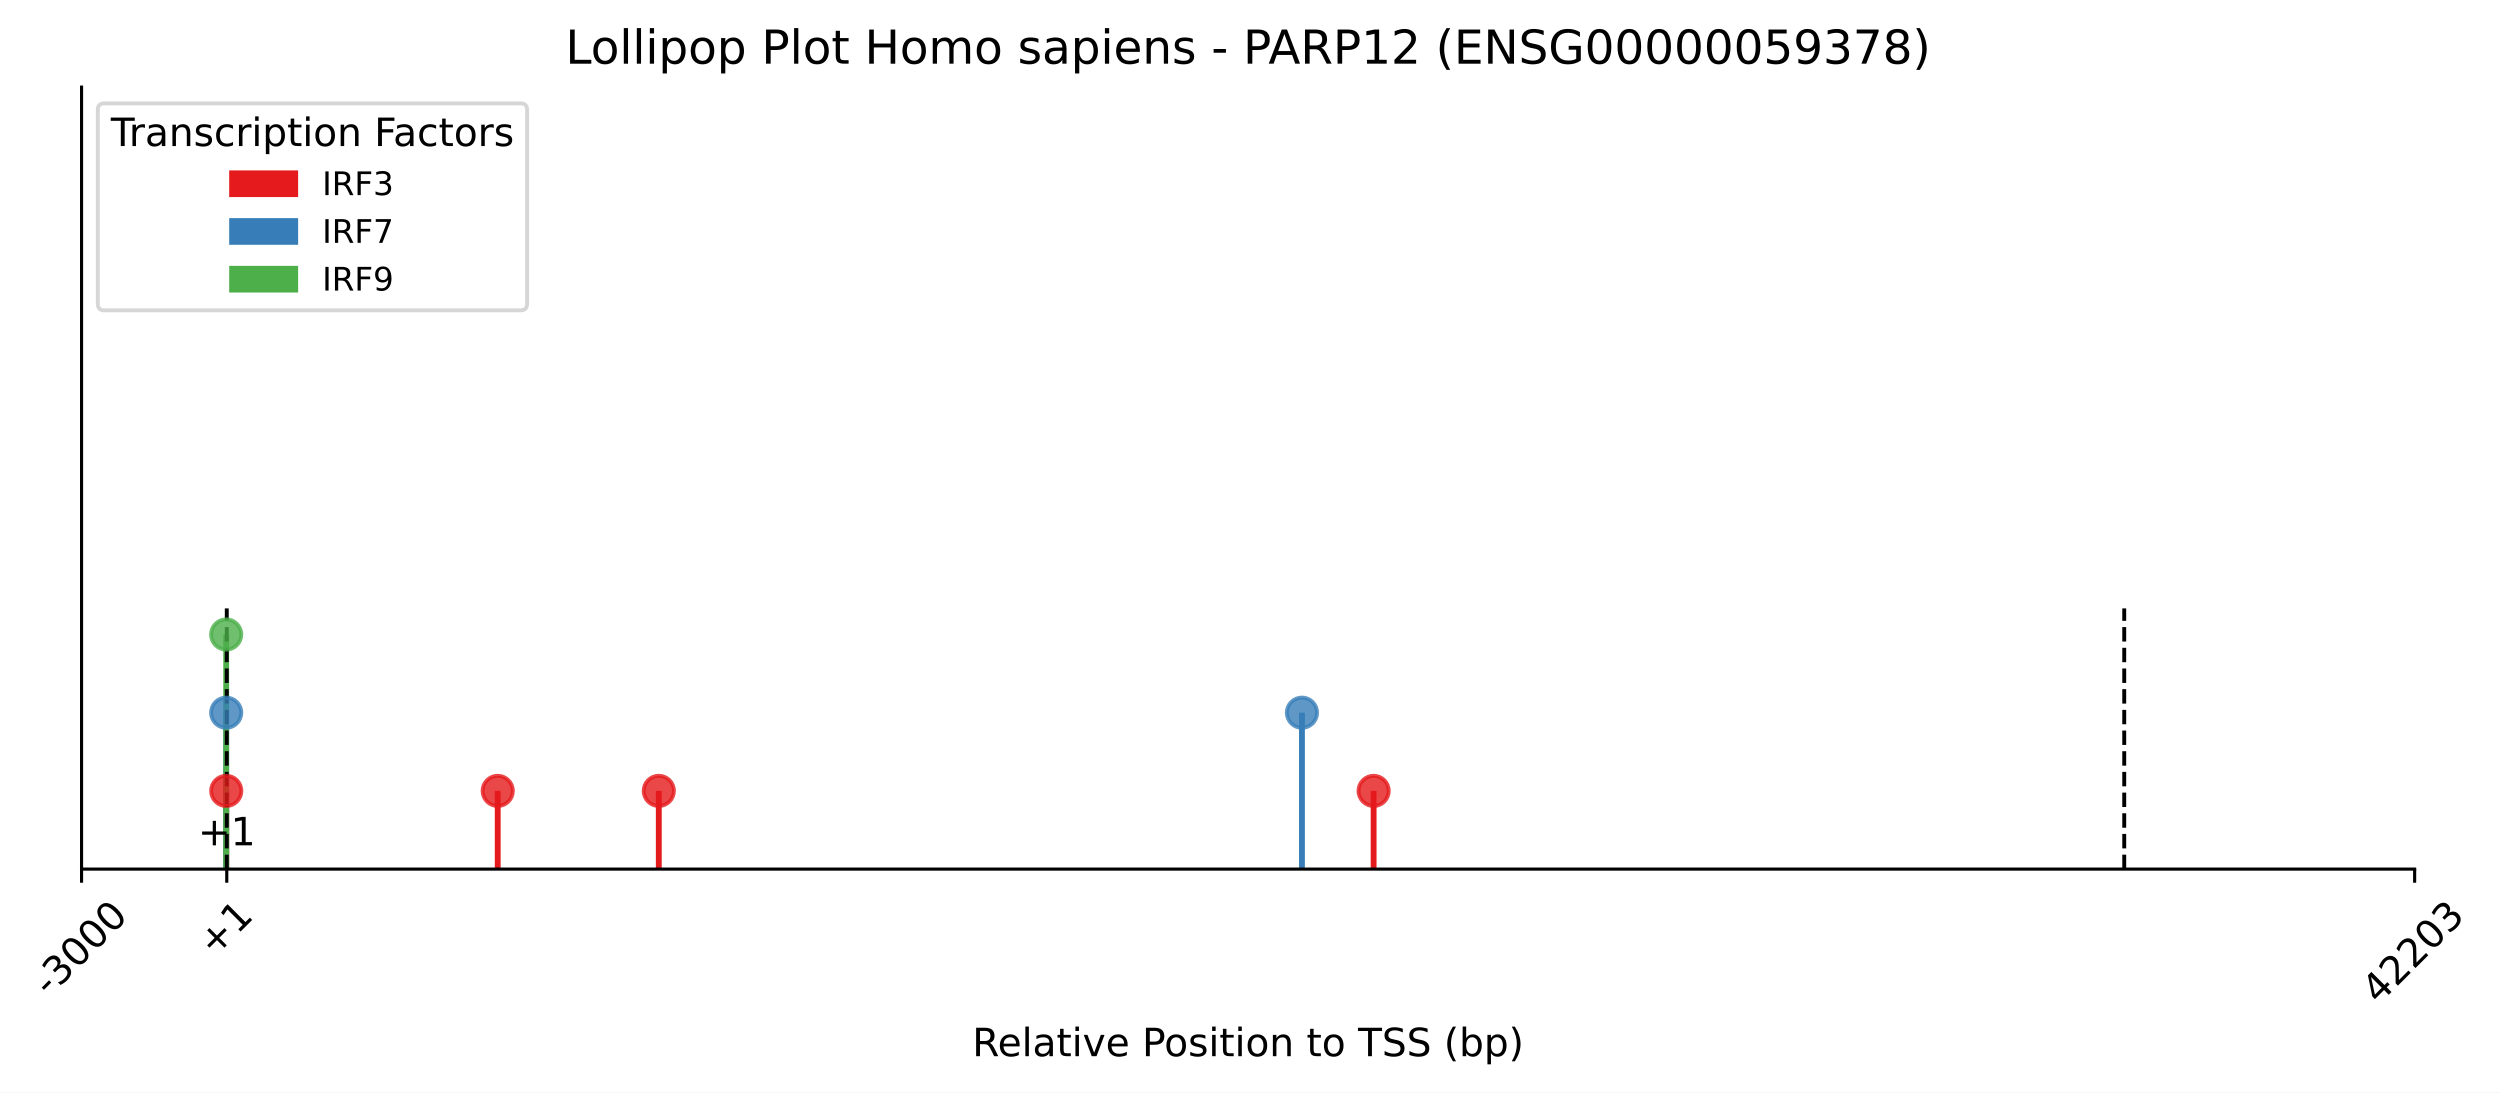
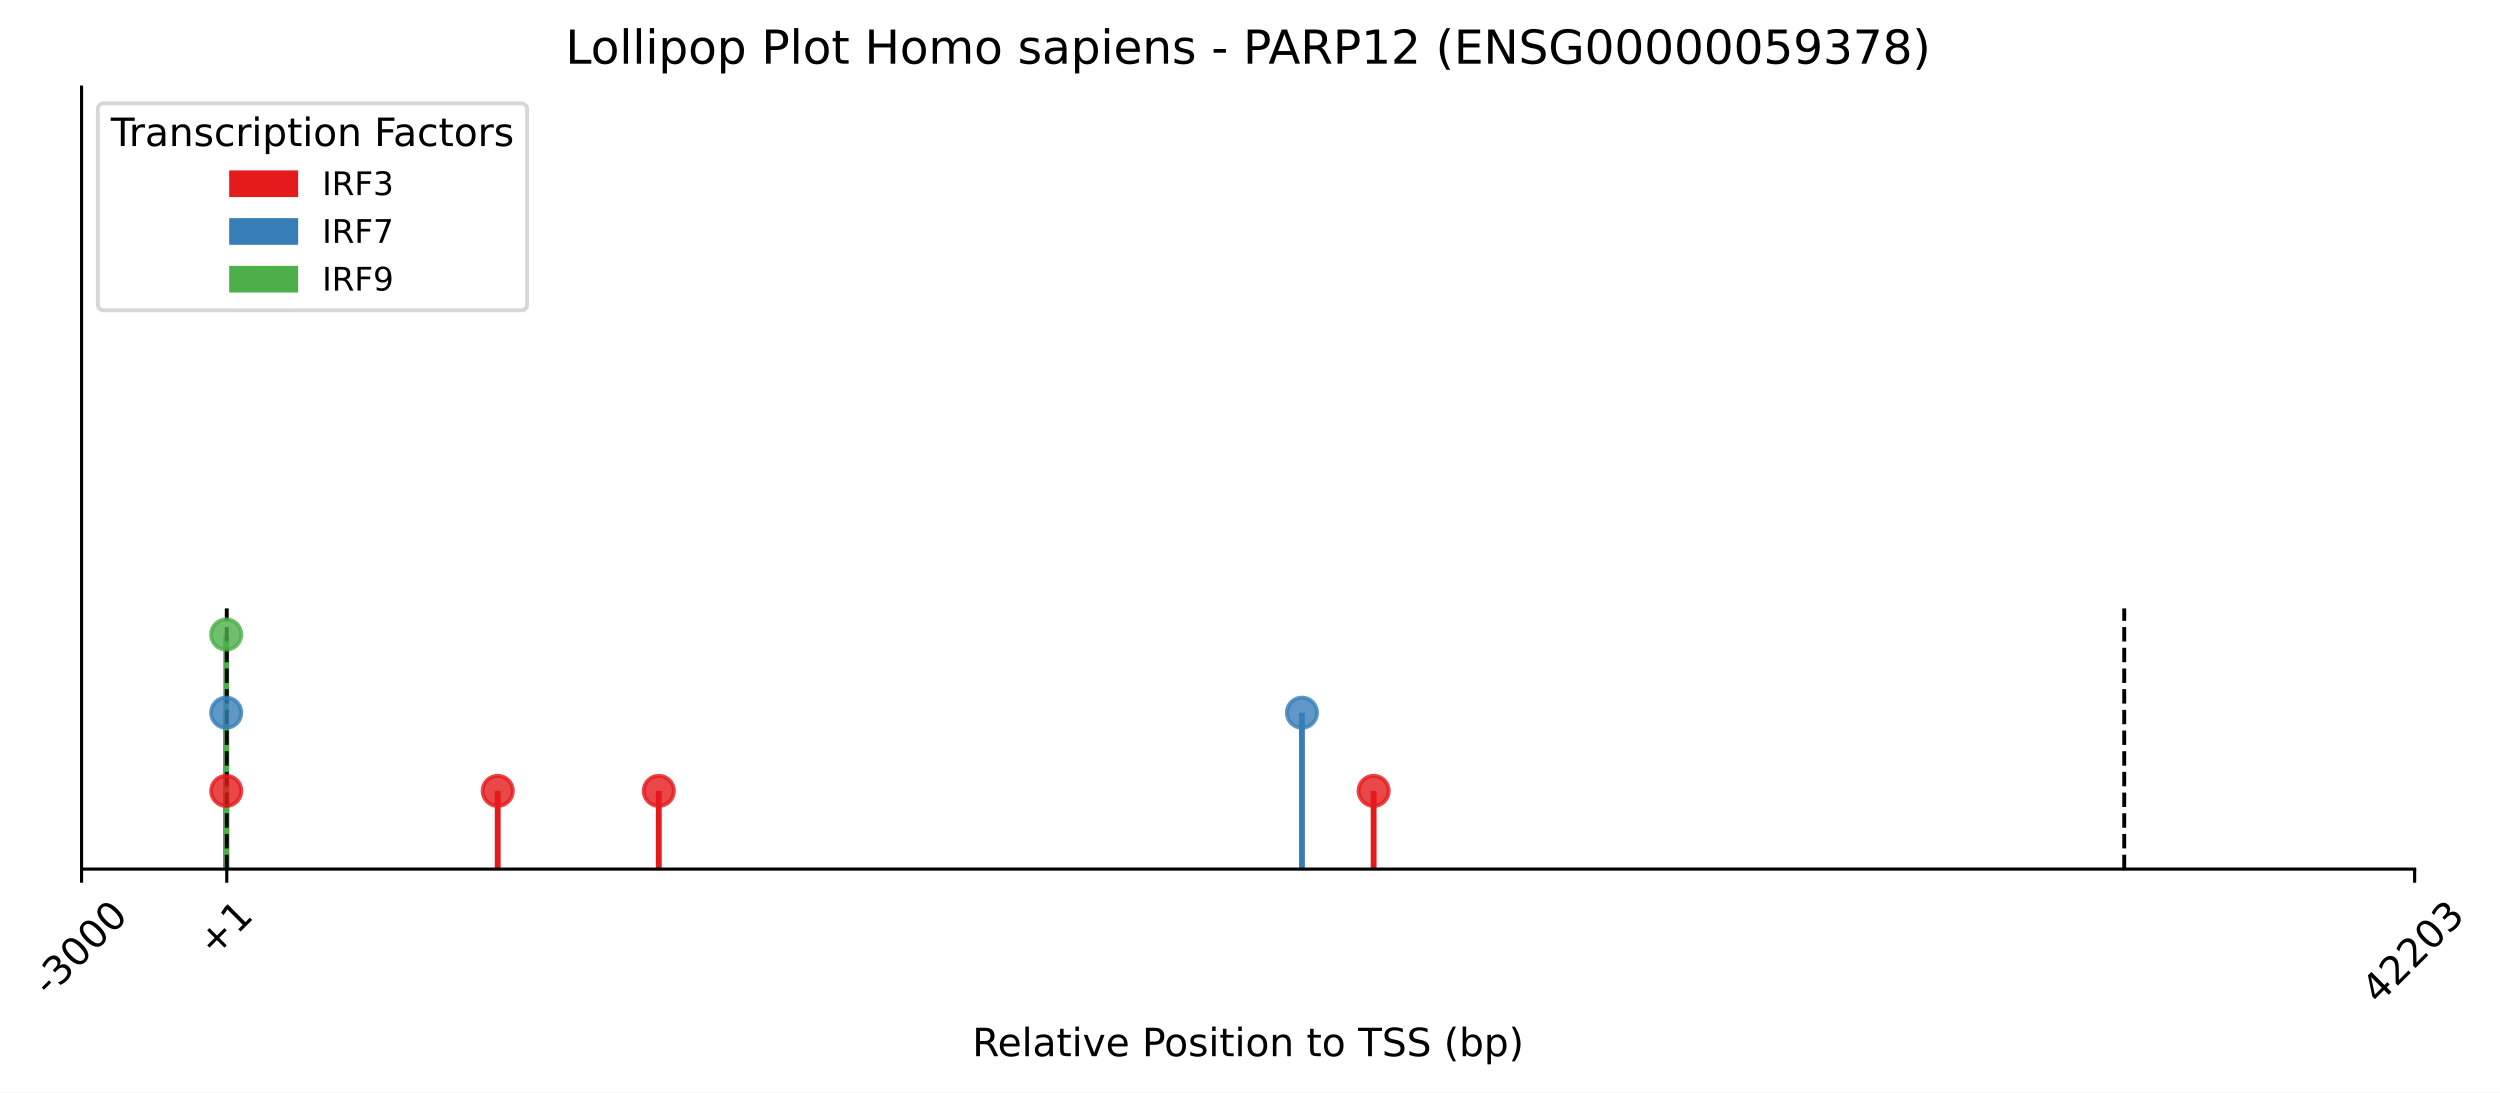
<svg xmlns="http://www.w3.org/2000/svg" xmlns:xlink="http://www.w3.org/1999/xlink" width="640.479pt" height="279.87pt" viewBox="0 0 640.479 279.87" version="1.1">
  <defs>
    <style type="text/css">*{stroke-linejoin: round; stroke-linecap: butt}</style>
  </defs>
  <g id="figure_1">
    <g id="patch_1">
      <path d="M 0 279.87  L 640.479 279.87  L 640.479 0  L 0 0  z " style="fill: #ffffff" />
    </g>
    <g id="axes_1">
      <g id="patch_2">
        <path d="M 20.895 222.654  L 618.61 222.654  L 618.61 22.318  L 20.895 22.318  z " style="fill: #ffffff" />
      </g>
      <g id="matplotlib.axis_1">
        <g id="xtick_1">
          <g id="line2d_1">
            <defs>
-               <path id="m93414d4171" d="M 0 0  L 0 3.5  " style="stroke: #000000; stroke-width: 0.8" />
+               <path id="m81ca03e16b" d="M 0 0  L 0 3.5  " style="stroke: #000000; stroke-width: 0.8" />
            </defs>
            <g>
-               <use xlink:href="#m93414d4171" x="20.895" y="222.654" style="stroke: #000000; stroke-width: 0.8" />
+               <use xlink:href="#m81ca03e16b" x="20.895" y="222.654" style="stroke: #000000; stroke-width: 0.8" />
            </g>
          </g>
          <g id="text_1">
            <g transform="translate(12.57291 255.5738) rotate(-45) scale(0.1 -0.1)">
              <defs>
                <path id="DejaVuSans-2d" d="M 313 2009  L 1997 2009  L 1997 1497  L 313 1497  L 313 2009  z " transform="scale(0.015625)" />
                <path id="DejaVuSans-33" d="M 2597 2516  Q 3050 2419 3304 2112  Q 3559 1806 3559 1356  Q 3559 666 3084 287  Q 2609 -91 1734 -91  Q 1441 -91 1130 -33  Q 819 25 488 141  L 488 750  Q 750 597 1062 519  Q 1375 441 1716 441  Q 2309 441 2620 675  Q 2931 909 2931 1356  Q 2931 1769 2642 2001  Q 2353 2234 1838 2234  L 1294 2234  L 1294 2753  L 1863 2753  Q 2328 2753 2575 2939  Q 2822 3125 2822 3475  Q 2822 3834 2567 4026  Q 2313 4219 1838 4219  Q 1578 4219 1281 4162  Q 984 4106 628 3988  L 628 4550  Q 988 4650 1302 4700  Q 1616 4750 1894 4750  Q 2613 4750 3031 4423  Q 3450 4097 3450 3541  Q 3450 3153 3228 2886  Q 3006 2619 2597 2516  z " transform="scale(0.015625)" />
                <path id="DejaVuSans-30" d="M 2034 4250  Q 1547 4250 1301 3770  Q 1056 3291 1056 2328  Q 1056 1369 1301 889  Q 1547 409 2034 409  Q 2525 409 2770 889  Q 3016 1369 3016 2328  Q 3016 3291 2770 3770  Q 2525 4250 2034 4250  z M 2034 4750  Q 2819 4750 3233 4129  Q 3647 3509 3647 2328  Q 3647 1150 3233 529  Q 2819 -91 2034 -91  Q 1250 -91 836 529  Q 422 1150 422 2328  Q 422 3509 836 4129  Q 1250 4750 2034 4750  z " transform="scale(0.015625)" />
              </defs>
              <use xlink:href="#DejaVuSans-2d" />
              <use xlink:href="#DejaVuSans-33" x="36.084" />
              <use xlink:href="#DejaVuSans-30" x="99.707" />
              <use xlink:href="#DejaVuSans-30" x="163.33" />
              <use xlink:href="#DejaVuSans-30" x="226.953" />
            </g>
          </g>
        </g>
        <g id="xtick_2">
          <g id="line2d_2">
            <g>
-               <use xlink:href="#m93414d4171" x="58.095" y="222.654" style="stroke: #000000; stroke-width: 0.8" />
+               <use xlink:href="#m81ca03e16b" x="58.095" y="222.654" style="stroke: #000000; stroke-width: 0.8" />
            </g>
          </g>
          <g id="text_2">
            <g transform="translate(54.83407 245.4511) rotate(-45) scale(0.1 -0.1)">
              <defs>
                <path id="DejaVuSans-2b" d="M 2944 4013  L 2944 2272  L 4684 2272  L 4684 1741  L 2944 1741  L 2944 0  L 2419 0  L 2419 1741  L 678 1741  L 678 2272  L 2419 2272  L 2419 4013  L 2944 4013  z " transform="scale(0.015625)" />
                <path id="DejaVuSans-31" d="M 794 531  L 1825 531  L 1825 4091  L 703 3866  L 703 4441  L 1819 4666  L 2450 4666  L 2450 531  L 3481 531  L 3481 0  L 794 0  L 794 531  z " transform="scale(0.015625)" />
              </defs>
              <use xlink:href="#DejaVuSans-2b" />
              <use xlink:href="#DejaVuSans-31" x="83.789" />
            </g>
          </g>
        </g>
        <g id="xtick_3">
          <g id="line2d_3">
            <g>
-               <use xlink:href="#m93414d4171" x="618.61" y="222.654" style="stroke: #000000; stroke-width: 0.8" />
+               <use xlink:href="#m81ca03e16b" x="618.61" y="222.654" style="stroke: #000000; stroke-width: 0.8" />
            </g>
          </g>
          <g id="text_3">
            <g transform="translate(609.3134 257.5216) rotate(-45) scale(0.1 -0.1)">
              <defs>
                <path id="DejaVuSans-34" d="M 2419 4116  L 825 1625  L 2419 1625  L 2419 4116  z M 2253 4666  L 3047 4666  L 3047 1625  L 3713 1625  L 3713 1100  L 3047 1100  L 3047 0  L 2419 0  L 2419 1100  L 313 1100  L 313 1709  L 2253 4666  z " transform="scale(0.015625)" />
                <path id="DejaVuSans-32" d="M 1228 531  L 3431 531  L 3431 0  L 469 0  L 469 531  Q 828 903 1448 1529  Q 2069 2156 2228 2338  Q 2531 2678 2651 2914  Q 2772 3150 2772 3378  Q 2772 3750 2511 3984  Q 2250 4219 1831 4219  Q 1534 4219 1204 4116  Q 875 4013 500 3803  L 500 4441  Q 881 4594 1212 4672  Q 1544 4750 1819 4750  Q 2544 4750 2975 4387  Q 3406 4025 3406 3419  Q 3406 3131 3298 2873  Q 3191 2616 2906 2266  Q 2828 2175 2409 1742  Q 1991 1309 1228 531  z " transform="scale(0.015625)" />
              </defs>
              <use xlink:href="#DejaVuSans-34" />
              <use xlink:href="#DejaVuSans-32" x="63.623" />
              <use xlink:href="#DejaVuSans-32" x="127.246" />
              <use xlink:href="#DejaVuSans-30" x="190.869" />
              <use xlink:href="#DejaVuSans-33" x="254.492" />
            </g>
          </g>
        </g>
        <g id="text_4">
          <g transform="translate(249.0962 270.5906) scale(0.1 -0.1)">
            <defs>
              <path id="DejaVuSans-52" d="M 2841 2188  Q 3044 2119 3236 1894  Q 3428 1669 3622 1275  L 4263 0  L 3584 0  L 2988 1197  Q 2756 1666 2539 1819  Q 2322 1972 1947 1972  L 1259 1972  L 1259 0  L 628 0  L 628 4666  L 2053 4666  Q 2853 4666 3247 4331  Q 3641 3997 3641 3322  Q 3641 2881 3436 2590  Q 3231 2300 2841 2188  z M 1259 4147  L 1259 2491  L 2053 2491  Q 2509 2491 2742 2702  Q 2975 2913 2975 3322  Q 2975 3731 2742 3939  Q 2509 4147 2053 4147  L 1259 4147  z " transform="scale(0.015625)" />
              <path id="DejaVuSans-65" d="M 3597 1894  L 3597 1613  L 953 1613  Q 991 1019 1311 708  Q 1631 397 2203 397  Q 2534 397 2845 478  Q 3156 559 3463 722  L 3463 178  Q 3153 47 2828 -22  Q 2503 -91 2169 -91  Q 1331 -91 842 396  Q 353 884 353 1716  Q 353 2575 817 3079  Q 1281 3584 2069 3584  Q 2775 3584 3186 3129  Q 3597 2675 3597 1894  z M 3022 2063  Q 3016 2534 2758 2815  Q 2500 3097 2075 3097  Q 1594 3097 1305 2825  Q 1016 2553 972 2059  L 3022 2063  z " transform="scale(0.015625)" />
              <path id="DejaVuSans-6c" d="M 603 4863  L 1178 4863  L 1178 0  L 603 0  L 603 4863  z " transform="scale(0.015625)" />
              <path id="DejaVuSans-61" d="M 2194 1759  Q 1497 1759 1228 1600  Q 959 1441 959 1056  Q 959 750 1161 570  Q 1363 391 1709 391  Q 2188 391 2477 730  Q 2766 1069 2766 1631  L 2766 1759  L 2194 1759  z M 3341 1997  L 3341 0  L 2766 0  L 2766 531  Q 2569 213 2275 61  Q 1981 -91 1556 -91  Q 1019 -91 701 211  Q 384 513 384 1019  Q 384 1609 779 1909  Q 1175 2209 1959 2209  L 2766 2209  L 2766 2266  Q 2766 2663 2505 2880  Q 2244 3097 1772 3097  Q 1472 3097 1187 3025  Q 903 2953 641 2809  L 641 3341  Q 956 3463 1253 3523  Q 1550 3584 1831 3584  Q 2591 3584 2966 3190  Q 3341 2797 3341 1997  z " transform="scale(0.015625)" />
              <path id="DejaVuSans-74" d="M 1172 4494  L 1172 3500  L 2356 3500  L 2356 3053  L 1172 3053  L 1172 1153  Q 1172 725 1289 603  Q 1406 481 1766 481  L 2356 481  L 2356 0  L 1766 0  Q 1100 0 847 248  Q 594 497 594 1153  L 594 3053  L 172 3053  L 172 3500  L 594 3500  L 594 4494  L 1172 4494  z " transform="scale(0.015625)" />
              <path id="DejaVuSans-69" d="M 603 3500  L 1178 3500  L 1178 0  L 603 0  L 603 3500  z M 603 4863  L 1178 4863  L 1178 4134  L 603 4134  L 603 4863  z " transform="scale(0.015625)" />
              <path id="DejaVuSans-76" d="M 191 3500  L 800 3500  L 1894 563  L 2988 3500  L 3597 3500  L 2284 0  L 1503 0  L 191 3500  z " transform="scale(0.015625)" />
              <path id="DejaVuSans-20" transform="scale(0.015625)" />
              <path id="DejaVuSans-50" d="M 1259 4147  L 1259 2394  L 2053 2394  Q 2494 2394 2734 2622  Q 2975 2850 2975 3272  Q 2975 3691 2734 3919  Q 2494 4147 2053 4147  L 1259 4147  z M 628 4666  L 2053 4666  Q 2838 4666 3239 4311  Q 3641 3956 3641 3272  Q 3641 2581 3239 2228  Q 2838 1875 2053 1875  L 1259 1875  L 1259 0  L 628 0  L 628 4666  z " transform="scale(0.015625)" />
              <path id="DejaVuSans-6f" d="M 1959 3097  Q 1497 3097 1228 2736  Q 959 2375 959 1747  Q 959 1119 1226 758  Q 1494 397 1959 397  Q 2419 397 2687 759  Q 2956 1122 2956 1747  Q 2956 2369 2687 2733  Q 2419 3097 1959 3097  z M 1959 3584  Q 2709 3584 3137 3096  Q 3566 2609 3566 1747  Q 3566 888 3137 398  Q 2709 -91 1959 -91  Q 1206 -91 779 398  Q 353 888 353 1747  Q 353 2609 779 3096  Q 1206 3584 1959 3584  z " transform="scale(0.015625)" />
              <path id="DejaVuSans-73" d="M 2834 3397  L 2834 2853  Q 2591 2978 2328 3040  Q 2066 3103 1784 3103  Q 1356 3103 1142 2972  Q 928 2841 928 2578  Q 928 2378 1081 2264  Q 1234 2150 1697 2047  L 1894 2003  Q 2506 1872 2764 1633  Q 3022 1394 3022 966  Q 3022 478 2636 193  Q 2250 -91 1575 -91  Q 1294 -91 989 -36  Q 684 19 347 128  L 347 722  Q 666 556 975 473  Q 1284 391 1588 391  Q 1994 391 2212 530  Q 2431 669 2431 922  Q 2431 1156 2273 1281  Q 2116 1406 1581 1522  L 1381 1569  Q 847 1681 609 1914  Q 372 2147 372 2553  Q 372 3047 722 3315  Q 1072 3584 1716 3584  Q 2034 3584 2315 3537  Q 2597 3491 2834 3397  z " transform="scale(0.015625)" />
              <path id="DejaVuSans-6e" d="M 3513 2113  L 3513 0  L 2938 0  L 2938 2094  Q 2938 2591 2744 2837  Q 2550 3084 2163 3084  Q 1697 3084 1428 2787  Q 1159 2491 1159 1978  L 1159 0  L 581 0  L 581 3500  L 1159 3500  L 1159 2956  Q 1366 3272 1645 3428  Q 1925 3584 2291 3584  Q 2894 3584 3203 3211  Q 3513 2838 3513 2113  z " transform="scale(0.015625)" />
              <path id="DejaVuSans-54" d="M -19 4666  L 3928 4666  L 3928 4134  L 2272 4134  L 2272 0  L 1638 0  L 1638 4134  L -19 4134  L -19 4666  z " transform="scale(0.015625)" />
              <path id="DejaVuSans-53" d="M 3425 4513  L 3425 3897  Q 3066 4069 2747 4153  Q 2428 4238 2131 4238  Q 1616 4238 1336 4038  Q 1056 3838 1056 3469  Q 1056 3159 1242 3001  Q 1428 2844 1947 2747  L 2328 2669  Q 3034 2534 3370 2195  Q 3706 1856 3706 1288  Q 3706 609 3251 259  Q 2797 -91 1919 -91  Q 1588 -91 1214 -16  Q 841 59 441 206  L 441 856  Q 825 641 1194 531  Q 1563 422 1919 422  Q 2459 422 2753 634  Q 3047 847 3047 1241  Q 3047 1584 2836 1778  Q 2625 1972 2144 2069  L 1759 2144  Q 1053 2284 737 2584  Q 422 2884 422 3419  Q 422 4038 858 4394  Q 1294 4750 2059 4750  Q 2388 4750 2728 4690  Q 3069 4631 3425 4513  z " transform="scale(0.015625)" />
              <path id="DejaVuSans-28" d="M 1984 4856  Q 1566 4138 1362 3434  Q 1159 2731 1159 2009  Q 1159 1288 1364 580  Q 1569 -128 1984 -844  L 1484 -844  Q 1016 -109 783 600  Q 550 1309 550 2009  Q 550 2706 781 3412  Q 1013 4119 1484 4856  L 1984 4856  z " transform="scale(0.015625)" />
              <path id="DejaVuSans-62" d="M 3116 1747  Q 3116 2381 2855 2742  Q 2594 3103 2138 3103  Q 1681 3103 1420 2742  Q 1159 2381 1159 1747  Q 1159 1113 1420 752  Q 1681 391 2138 391  Q 2594 391 2855 752  Q 3116 1113 3116 1747  z M 1159 2969  Q 1341 3281 1617 3432  Q 1894 3584 2278 3584  Q 2916 3584 3314 3078  Q 3713 2572 3713 1747  Q 3713 922 3314 415  Q 2916 -91 2278 -91  Q 1894 -91 1617 61  Q 1341 213 1159 525  L 1159 0  L 581 0  L 581 4863  L 1159 4863  L 1159 2969  z " transform="scale(0.015625)" />
              <path id="DejaVuSans-70" d="M 1159 525  L 1159 -1331  L 581 -1331  L 581 3500  L 1159 3500  L 1159 2969  Q 1341 3281 1617 3432  Q 1894 3584 2278 3584  Q 2916 3584 3314 3078  Q 3713 2572 3713 1747  Q 3713 922 3314 415  Q 2916 -91 2278 -91  Q 1894 -91 1617 61  Q 1341 213 1159 525  z M 3116 1747  Q 3116 2381 2855 2742  Q 2594 3103 2138 3103  Q 1681 3103 1420 2742  Q 1159 2381 1159 1747  Q 1159 1113 1420 752  Q 1681 391 2138 391  Q 2594 391 2855 752  Q 3116 1113 3116 1747  z " transform="scale(0.015625)" />
              <path id="DejaVuSans-29" d="M 513 4856  L 1013 4856  Q 1481 4119 1714 3412  Q 1947 2706 1947 2009  Q 1947 1309 1714 600  Q 1481 -109 1013 -844  L 513 -844  Q 928 -128 1133 580  Q 1338 1288 1338 2009  Q 1338 2731 1133 3434  Q 928 4138 513 4856  z " transform="scale(0.015625)" />
            </defs>
            <use xlink:href="#DejaVuSans-52" />
            <use xlink:href="#DejaVuSans-65" x="64.982" />
            <use xlink:href="#DejaVuSans-6c" x="126.506" />
            <use xlink:href="#DejaVuSans-61" x="154.289" />
            <use xlink:href="#DejaVuSans-74" x="215.568" />
            <use xlink:href="#DejaVuSans-69" x="254.777" />
            <use xlink:href="#DejaVuSans-76" x="282.561" />
            <use xlink:href="#DejaVuSans-65" x="341.74" />
            <use xlink:href="#DejaVuSans-20" x="403.264" />
            <use xlink:href="#DejaVuSans-50" x="435.051" />
            <use xlink:href="#DejaVuSans-6f" x="491.729" />
            <use xlink:href="#DejaVuSans-73" x="552.91" />
            <use xlink:href="#DejaVuSans-69" x="605.01" />
            <use xlink:href="#DejaVuSans-74" x="632.793" />
            <use xlink:href="#DejaVuSans-69" x="672.002" />
            <use xlink:href="#DejaVuSans-6f" x="699.785" />
            <use xlink:href="#DejaVuSans-6e" x="760.967" />
            <use xlink:href="#DejaVuSans-20" x="824.346" />
            <use xlink:href="#DejaVuSans-74" x="856.133" />
            <use xlink:href="#DejaVuSans-6f" x="895.342" />
            <use xlink:href="#DejaVuSans-20" x="956.523" />
            <use xlink:href="#DejaVuSans-54" x="988.311" />
            <use xlink:href="#DejaVuSans-53" x="1049.395" />
            <use xlink:href="#DejaVuSans-53" x="1112.871" />
            <use xlink:href="#DejaVuSans-20" x="1176.348" />
            <use xlink:href="#DejaVuSans-28" x="1208.135" />
            <use xlink:href="#DejaVuSans-62" x="1247.148" />
            <use xlink:href="#DejaVuSans-70" x="1310.625" />
            <use xlink:href="#DejaVuSans-29" x="1374.102" />
          </g>
        </g>
      </g>
      <g id="matplotlib.axis_2" />
      <g id="LineCollection_1">
-         <path d="M 57.959 222.654  L 57.959 202.62  " clip-path="url(#p5ed1e50def)" style="fill: none; stroke: #e41a1c; stroke-width: 1.5" />
+         <path d="M 57.959 222.654  L 57.959 202.62  " clip-path="url(#pf9bdc01e3a)" style="fill: none; stroke: #e41a1c; stroke-width: 1.5" />
      </g>
      <g id="LineCollection_2">
-         <path d="M 127.51 222.654  L 127.51 202.62  " clip-path="url(#p5ed1e50def)" style="fill: none; stroke: #e41a1c; stroke-width: 1.5" />
+         <path d="M 127.51 222.654  L 127.51 202.62  " clip-path="url(#pf9bdc01e3a)" style="fill: none; stroke: #e41a1c; stroke-width: 1.5" />
      </g>
      <g id="LineCollection_3">
-         <path d="M 168.777 222.654  L 168.777 202.62  " clip-path="url(#p5ed1e50def)" style="fill: none; stroke: #e41a1c; stroke-width: 1.5" />
+         <path d="M 168.777 222.654  L 168.777 202.62  " clip-path="url(#pf9bdc01e3a)" style="fill: none; stroke: #e41a1c; stroke-width: 1.5" />
      </g>
      <g id="LineCollection_4">
-         <path d="M 351.912 222.654  L 351.912 202.62  " clip-path="url(#p5ed1e50def)" style="fill: none; stroke: #e41a1c; stroke-width: 1.5" />
+         <path d="M 351.912 222.654  L 351.912 202.62  " clip-path="url(#pf9bdc01e3a)" style="fill: none; stroke: #e41a1c; stroke-width: 1.5" />
      </g>
      <g id="LineCollection_5">
-         <path d="M 333.547 222.654  L 333.547 182.587  " clip-path="url(#p5ed1e50def)" style="fill: none; stroke: #377eb8; stroke-width: 1.5" />
+         <path d="M 333.547 222.654  L 333.547 182.587  " clip-path="url(#pf9bdc01e3a)" style="fill: none; stroke: #377eb8; stroke-width: 1.5" />
      </g>
      <g id="LineCollection_6">
-         <path d="M 57.946 222.654  L 57.946 182.587  " clip-path="url(#p5ed1e50def)" style="fill: none; stroke: #377eb8; stroke-width: 1.5" />
+         <path d="M 57.946 222.654  L 57.946 182.587  " clip-path="url(#pf9bdc01e3a)" style="fill: none; stroke: #377eb8; stroke-width: 1.5" />
      </g>
      <g id="LineCollection_7">
-         <path d="M 57.946 222.654  L 57.946 162.553  " clip-path="url(#p5ed1e50def)" style="fill: none; stroke: #4daf4a; stroke-width: 1.5" />
+         <path d="M 57.946 222.654  L 57.946 162.553  " clip-path="url(#pf9bdc01e3a)" style="fill: none; stroke: #4daf4a; stroke-width: 1.5" />
      </g>
      <g id="line2d_4">
-         <path d="M 58.095 222.654  L 58.095 155.875  " clip-path="url(#p5ed1e50def)" style="fill: none; stroke-dasharray: 3.7,1.6; stroke-dashoffset: 0; stroke: #000000" />
+         <path d="M 58.095 222.654  L 58.095 155.875  " clip-path="url(#pf9bdc01e3a)" style="fill: none; stroke-dasharray: 3.7,1.6; stroke-dashoffset: 0; stroke: #000000" />
      </g>
      <g id="line2d_5">
-         <path d="M 544.21 222.654  L 544.21 155.875  " clip-path="url(#p5ed1e50def)" style="fill: none; stroke-dasharray: 3.7,1.6; stroke-dashoffset: 0; stroke: #000000" />
+         <path d="M 544.21 222.654  L 544.21 155.875  " clip-path="url(#pf9bdc01e3a)" style="fill: none; stroke-dasharray: 3.7,1.6; stroke-dashoffset: 0; stroke: #000000" />
      </g>
      <g id="patch_3">
        <path d="M 20.895 222.654  L 20.895 22.318  " style="fill: none; stroke: #000000; stroke-width: 0.8; stroke-linejoin: miter; stroke-linecap: square" />
      </g>
      <g id="patch_4">
        <path d="M 20.895 222.654  L 618.61 222.654  " style="fill: none; stroke: #000000; stroke-width: 0.8; stroke-linejoin: miter; stroke-linecap: square" />
      </g>
      <g id="PathCollection_1">
        <defs>
-           <path id="C0_0_54f735a368" d="M 0 3.873  C 1.027 3.873 2.012 3.465 2.739 2.739  C 3.465 2.012 3.873 1.027 3.873 -0  C 3.873 -1.027 3.465 -2.012 2.739 -2.739  C 2.012 -3.465 1.027 -3.873 0 -3.873  C -1.027 -3.873 -2.012 -3.465 -2.739 -2.739  C -3.465 -2.012 -3.873 -1.027 -3.873 0  C -3.873 1.027 -3.465 2.012 -2.739 2.739  C -2.012 3.465 -1.027 3.873 0 3.873  z " />
+           <path id="C0_0_50ed8eb72f" d="M 0 3.873  C 1.027 3.873 2.012 3.465 2.739 2.739  C 3.465 2.012 3.873 1.027 3.873 -0  C 3.873 -1.027 3.465 -2.012 2.739 -2.739  C 2.012 -3.465 1.027 -3.873 0 -3.873  C -1.027 -3.873 -2.012 -3.465 -2.739 -2.739  C -3.465 -2.012 -3.873 -1.027 -3.873 0  C -3.873 1.027 -3.465 2.012 -2.739 2.739  C -2.012 3.465 -1.027 3.873 0 3.873  z " />
        </defs>
-         <g clip-path="url(#p5ed1e50def)">
-           <use xlink:href="#C0_0_54f735a368" x="57.959" y="202.62" style="fill: #e41a1c; fill-opacity: 0.8; stroke: #e41a1c; stroke-opacity: 0.8" />
-         </g>
-         <g clip-path="url(#p5ed1e50def)">
-           <use xlink:href="#C0_0_54f735a368" x="127.51" y="202.62" style="fill: #e41a1c; fill-opacity: 0.8; stroke: #e41a1c; stroke-opacity: 0.8" />
-         </g>
-         <g clip-path="url(#p5ed1e50def)">
-           <use xlink:href="#C0_0_54f735a368" x="168.777" y="202.62" style="fill: #e41a1c; fill-opacity: 0.8; stroke: #e41a1c; stroke-opacity: 0.8" />
-         </g>
-         <g clip-path="url(#p5ed1e50def)">
-           <use xlink:href="#C0_0_54f735a368" x="351.912" y="202.62" style="fill: #e41a1c; fill-opacity: 0.8; stroke: #e41a1c; stroke-opacity: 0.8" />
-         </g>
-         <g clip-path="url(#p5ed1e50def)">
-           <use xlink:href="#C0_0_54f735a368" x="333.547" y="182.587" style="fill: #377eb8; fill-opacity: 0.8; stroke: #377eb8; stroke-opacity: 0.8" />
-         </g>
-         <g clip-path="url(#p5ed1e50def)">
-           <use xlink:href="#C0_0_54f735a368" x="57.946" y="182.587" style="fill: #377eb8; fill-opacity: 0.8; stroke: #377eb8; stroke-opacity: 0.8" />
-         </g>
-         <g clip-path="url(#p5ed1e50def)">
-           <use xlink:href="#C0_0_54f735a368" x="57.946" y="162.553" style="fill: #4daf4a; fill-opacity: 0.8; stroke: #4daf4a; stroke-opacity: 0.8" />
+         <g clip-path="url(#pf9bdc01e3a)">
+           <use xlink:href="#C0_0_50ed8eb72f" x="57.959" y="202.62" style="fill: #e41a1c; fill-opacity: 0.8; stroke: #e41a1c; stroke-opacity: 0.8" />
+         </g>
+         <g clip-path="url(#pf9bdc01e3a)">
+           <use xlink:href="#C0_0_50ed8eb72f" x="127.51" y="202.62" style="fill: #e41a1c; fill-opacity: 0.8; stroke: #e41a1c; stroke-opacity: 0.8" />
+         </g>
+         <g clip-path="url(#pf9bdc01e3a)">
+           <use xlink:href="#C0_0_50ed8eb72f" x="168.777" y="202.62" style="fill: #e41a1c; fill-opacity: 0.8; stroke: #e41a1c; stroke-opacity: 0.8" />
+         </g>
+         <g clip-path="url(#pf9bdc01e3a)">
+           <use xlink:href="#C0_0_50ed8eb72f" x="351.912" y="202.62" style="fill: #e41a1c; fill-opacity: 0.8; stroke: #e41a1c; stroke-opacity: 0.8" />
+         </g>
+         <g clip-path="url(#pf9bdc01e3a)">
+           <use xlink:href="#C0_0_50ed8eb72f" x="333.547" y="182.587" style="fill: #377eb8; fill-opacity: 0.8; stroke: #377eb8; stroke-opacity: 0.8" />
+         </g>
+         <g clip-path="url(#pf9bdc01e3a)">
+           <use xlink:href="#C0_0_50ed8eb72f" x="57.946" y="182.587" style="fill: #377eb8; fill-opacity: 0.8; stroke: #377eb8; stroke-opacity: 0.8" />
+         </g>
+         <g clip-path="url(#pf9bdc01e3a)">
+           <use xlink:href="#C0_0_50ed8eb72f" x="57.946" y="162.553" style="fill: #4daf4a; fill-opacity: 0.8; stroke: #4daf4a; stroke-opacity: 0.8" />
        </g>
      </g>
      <g id="text_5">
-         <g transform="translate(50.72396 216.5675) scale(0.1 -0.1)">
-           <use xlink:href="#DejaVuSans-2b" />
-           <use xlink:href="#DejaVuSans-31" x="83.789" />
-         </g>
-       </g>
-       <g id="text_6">
        <g transform="translate(144.8674 16.31812) scale(0.12 -0.12)">
          <defs>
            <path id="DejaVuSans-4c" d="M 628 4666  L 1259 4666  L 1259 531  L 3531 531  L 3531 0  L 628 0  L 628 4666  z " transform="scale(0.015625)" />
            <path id="DejaVuSans-48" d="M 628 4666  L 1259 4666  L 1259 2753  L 3553 2753  L 3553 4666  L 4184 4666  L 4184 0  L 3553 0  L 3553 2222  L 1259 2222  L 1259 0  L 628 0  L 628 4666  z " transform="scale(0.015625)" />
            <path id="DejaVuSans-6d" d="M 3328 2828  Q 3544 3216 3844 3400  Q 4144 3584 4550 3584  Q 5097 3584 5394 3201  Q 5691 2819 5691 2113  L 5691 0  L 5113 0  L 5113 2094  Q 5113 2597 4934 2840  Q 4756 3084 4391 3084  Q 3944 3084 3684 2787  Q 3425 2491 3425 1978  L 3425 0  L 2847 0  L 2847 2094  Q 2847 2600 2669 2842  Q 2491 3084 2119 3084  Q 1678 3084 1418 2786  Q 1159 2488 1159 1978  L 1159 0  L 581 0  L 581 3500  L 1159 3500  L 1159 2956  Q 1356 3278 1631 3431  Q 1906 3584 2284 3584  Q 2666 3584 2933 3390  Q 3200 3197 3328 2828  z " transform="scale(0.015625)" />
            <path id="DejaVuSans-41" d="M 2188 4044  L 1331 1722  L 3047 1722  L 2188 4044  z M 1831 4666  L 2547 4666  L 4325 0  L 3669 0  L 3244 1197  L 1141 1197  L 716 0  L 50 0  L 1831 4666  z " transform="scale(0.015625)" />
            <path id="DejaVuSans-45" d="M 628 4666  L 3578 4666  L 3578 4134  L 1259 4134  L 1259 2753  L 3481 2753  L 3481 2222  L 1259 2222  L 1259 531  L 3634 531  L 3634 0  L 628 0  L 628 4666  z " transform="scale(0.015625)" />
            <path id="DejaVuSans-4e" d="M 628 4666  L 1478 4666  L 3547 763  L 3547 4666  L 4159 4666  L 4159 0  L 3309 0  L 1241 3903  L 1241 0  L 628 0  L 628 4666  z " transform="scale(0.015625)" />
            <path id="DejaVuSans-47" d="M 3809 666  L 3809 1919  L 2778 1919  L 2778 2438  L 4434 2438  L 4434 434  Q 4069 175 3628 42  Q 3188 -91 2688 -91  Q 1594 -91 976 548  Q 359 1188 359 2328  Q 359 3472 976 4111  Q 1594 4750 2688 4750  Q 3144 4750 3555 4637  Q 3966 4525 4313 4306  L 4313 3634  Q 3963 3931 3569 4081  Q 3175 4231 2741 4231  Q 1884 4231 1454 3753  Q 1025 3275 1025 2328  Q 1025 1384 1454 906  Q 1884 428 2741 428  Q 3075 428 3337 486  Q 3600 544 3809 666  z " transform="scale(0.015625)" />
            <path id="DejaVuSans-35" d="M 691 4666  L 3169 4666  L 3169 4134  L 1269 4134  L 1269 2991  Q 1406 3038 1543 3061  Q 1681 3084 1819 3084  Q 2600 3084 3056 2656  Q 3513 2228 3513 1497  Q 3513 744 3044 326  Q 2575 -91 1722 -91  Q 1428 -91 1123 -41  Q 819 9 494 109  L 494 744  Q 775 591 1075 516  Q 1375 441 1709 441  Q 2250 441 2565 725  Q 2881 1009 2881 1497  Q 2881 1984 2565 2268  Q 2250 2553 1709 2553  Q 1456 2553 1204 2497  Q 953 2441 691 2322  L 691 4666  z " transform="scale(0.015625)" />
            <path id="DejaVuSans-39" d="M 703 97  L 703 672  Q 941 559 1184 500  Q 1428 441 1663 441  Q 2288 441 2617 861  Q 2947 1281 2994 2138  Q 2813 1869 2534 1725  Q 2256 1581 1919 1581  Q 1219 1581 811 2004  Q 403 2428 403 3163  Q 403 3881 828 4315  Q 1253 4750 1959 4750  Q 2769 4750 3195 4129  Q 3622 3509 3622 2328  Q 3622 1225 3098 567  Q 2575 -91 1691 -91  Q 1453 -91 1209 -44  Q 966 3 703 97  z M 1959 2075  Q 2384 2075 2632 2365  Q 2881 2656 2881 3163  Q 2881 3666 2632 3958  Q 2384 4250 1959 4250  Q 1534 4250 1286 3958  Q 1038 3666 1038 3163  Q 1038 2656 1286 2365  Q 1534 2075 1959 2075  z " transform="scale(0.015625)" />
            <path id="DejaVuSans-37" d="M 525 4666  L 3525 4666  L 3525 4397  L 1831 0  L 1172 0  L 2766 4134  L 525 4134  L 525 4666  z " transform="scale(0.015625)" />
            <path id="DejaVuSans-38" d="M 2034 2216  Q 1584 2216 1326 1975  Q 1069 1734 1069 1313  Q 1069 891 1326 650  Q 1584 409 2034 409  Q 2484 409 2743 651  Q 3003 894 3003 1313  Q 3003 1734 2745 1975  Q 2488 2216 2034 2216  z M 1403 2484  Q 997 2584 770 2862  Q 544 3141 544 3541  Q 544 4100 942 4425  Q 1341 4750 2034 4750  Q 2731 4750 3128 4425  Q 3525 4100 3525 3541  Q 3525 3141 3298 2862  Q 3072 2584 2669 2484  Q 3125 2378 3379 2068  Q 3634 1759 3634 1313  Q 3634 634 3220 271  Q 2806 -91 2034 -91  Q 1263 -91 848 271  Q 434 634 434 1313  Q 434 1759 690 2068  Q 947 2378 1403 2484  z M 1172 3481  Q 1172 3119 1398 2916  Q 1625 2713 2034 2713  Q 2441 2713 2670 2916  Q 2900 3119 2900 3481  Q 2900 3844 2670 4047  Q 2441 4250 2034 4250  Q 1625 4250 1398 4047  Q 1172 3844 1172 3481  z " transform="scale(0.015625)" />
          </defs>
          <use xlink:href="#DejaVuSans-4c" />
          <use xlink:href="#DejaVuSans-6f" x="53.963" />
          <use xlink:href="#DejaVuSans-6c" x="115.145" />
          <use xlink:href="#DejaVuSans-6c" x="142.928" />
          <use xlink:href="#DejaVuSans-69" x="170.711" />
          <use xlink:href="#DejaVuSans-70" x="198.494" />
          <use xlink:href="#DejaVuSans-6f" x="261.971" />
          <use xlink:href="#DejaVuSans-70" x="323.152" />
          <use xlink:href="#DejaVuSans-20" x="386.629" />
          <use xlink:href="#DejaVuSans-50" x="418.416" />
          <use xlink:href="#DejaVuSans-6c" x="478.719" />
          <use xlink:href="#DejaVuSans-6f" x="506.502" />
          <use xlink:href="#DejaVuSans-74" x="567.684" />
          <use xlink:href="#DejaVuSans-20" x="606.893" />
          <use xlink:href="#DejaVuSans-48" x="638.68" />
          <use xlink:href="#DejaVuSans-6f" x="713.875" />
          <use xlink:href="#DejaVuSans-6d" x="775.057" />
          <use xlink:href="#DejaVuSans-6f" x="872.469" />
          <use xlink:href="#DejaVuSans-20" x="933.65" />
          <use xlink:href="#DejaVuSans-73" x="965.438" />
          <use xlink:href="#DejaVuSans-61" x="1017.537" />
          <use xlink:href="#DejaVuSans-70" x="1078.816" />
          <use xlink:href="#DejaVuSans-69" x="1142.293" />
          <use xlink:href="#DejaVuSans-65" x="1170.076" />
          <use xlink:href="#DejaVuSans-6e" x="1231.6" />
          <use xlink:href="#DejaVuSans-73" x="1294.979" />
          <use xlink:href="#DejaVuSans-20" x="1347.078" />
          <use xlink:href="#DejaVuSans-2d" x="1378.865" />
          <use xlink:href="#DejaVuSans-20" x="1414.949" />
          <use xlink:href="#DejaVuSans-50" x="1446.736" />
          <use xlink:href="#DejaVuSans-41" x="1500.664" />
          <use xlink:href="#DejaVuSans-52" x="1569.072" />
          <use xlink:href="#DejaVuSans-50" x="1638.555" />
          <use xlink:href="#DejaVuSans-31" x="1698.857" />
          <use xlink:href="#DejaVuSans-32" x="1762.48" />
          <use xlink:href="#DejaVuSans-20" x="1826.104" />
          <use xlink:href="#DejaVuSans-28" x="1857.891" />
          <use xlink:href="#DejaVuSans-45" x="1896.904" />
          <use xlink:href="#DejaVuSans-4e" x="1960.088" />
          <use xlink:href="#DejaVuSans-53" x="2034.893" />
          <use xlink:href="#DejaVuSans-47" x="2098.369" />
          <use xlink:href="#DejaVuSans-30" x="2175.859" />
          <use xlink:href="#DejaVuSans-30" x="2239.482" />
          <use xlink:href="#DejaVuSans-30" x="2303.105" />
          <use xlink:href="#DejaVuSans-30" x="2366.729" />
          <use xlink:href="#DejaVuSans-30" x="2430.352" />
          <use xlink:href="#DejaVuSans-30" x="2493.975" />
          <use xlink:href="#DejaVuSans-35" x="2557.598" />
          <use xlink:href="#DejaVuSans-39" x="2621.221" />
          <use xlink:href="#DejaVuSans-33" x="2684.844" />
          <use xlink:href="#DejaVuSans-37" x="2748.467" />
          <use xlink:href="#DejaVuSans-38" x="2812.09" />
          <use xlink:href="#DejaVuSans-29" x="2875.713" />
        </g>
      </g>
      <g id="legend_1">
        <g id="patch_5">
          <path d="M 26.726 79.506  L 133.371 79.506  Q 135.037 79.506 135.037 77.84  L 135.037 28.149  Q 135.037 26.483 133.371 26.483  L 26.726 26.483  Q 25.06 26.483 25.06 28.149  L 25.06 77.84  Q 25.06 79.506 26.726 79.506  z " style="fill: #ffffff; opacity: 0.8; stroke: #cccccc; stroke-linejoin: miter" />
        </g>
-         <g id="text_7">
+         <g id="text_6">
          <g transform="translate(28.39222 37.41356) scale(0.1 -0.1)">
            <defs>
              <path id="DejaVuSans-72" d="M 2631 2963  Q 2534 3019 2420 3045  Q 2306 3072 2169 3072  Q 1681 3072 1420 2755  Q 1159 2438 1159 1844  L 1159 0  L 581 0  L 581 3500  L 1159 3500  L 1159 2956  Q 1341 3275 1631 3429  Q 1922 3584 2338 3584  Q 2397 3584 2469 3576  Q 2541 3569 2628 3553  L 2631 2963  z " transform="scale(0.015625)" />
              <path id="DejaVuSans-63" d="M 3122 3366  L 3122 2828  Q 2878 2963 2633 3030  Q 2388 3097 2138 3097  Q 1578 3097 1268 2742  Q 959 2388 959 1747  Q 959 1106 1268 751  Q 1578 397 2138 397  Q 2388 397 2633 464  Q 2878 531 3122 666  L 3122 134  Q 2881 22 2623 -34  Q 2366 -91 2075 -91  Q 1284 -91 818 406  Q 353 903 353 1747  Q 353 2603 823 3093  Q 1294 3584 2113 3584  Q 2378 3584 2631 3529  Q 2884 3475 3122 3366  z " transform="scale(0.015625)" />
              <path id="DejaVuSans-46" d="M 628 4666  L 3309 4666  L 3309 4134  L 1259 4134  L 1259 2759  L 3109 2759  L 3109 2228  L 1259 2228  L 1259 0  L 628 0  L 628 4666  z " transform="scale(0.015625)" />
            </defs>
            <use xlink:href="#DejaVuSans-54" />
            <use xlink:href="#DejaVuSans-72" x="46.334" />
            <use xlink:href="#DejaVuSans-61" x="87.447" />
            <use xlink:href="#DejaVuSans-6e" x="148.727" />
            <use xlink:href="#DejaVuSans-73" x="212.105" />
            <use xlink:href="#DejaVuSans-63" x="264.205" />
            <use xlink:href="#DejaVuSans-72" x="319.186" />
            <use xlink:href="#DejaVuSans-69" x="360.299" />
            <use xlink:href="#DejaVuSans-70" x="388.082" />
            <use xlink:href="#DejaVuSans-74" x="451.559" />
            <use xlink:href="#DejaVuSans-69" x="490.768" />
            <use xlink:href="#DejaVuSans-6f" x="518.551" />
            <use xlink:href="#DejaVuSans-6e" x="579.732" />
            <use xlink:href="#DejaVuSans-20" x="643.111" />
            <use xlink:href="#DejaVuSans-46" x="674.898" />
            <use xlink:href="#DejaVuSans-61" x="723.293" />
            <use xlink:href="#DejaVuSans-63" x="784.572" />
            <use xlink:href="#DejaVuSans-74" x="839.553" />
            <use xlink:href="#DejaVuSans-6f" x="878.762" />
            <use xlink:href="#DejaVuSans-72" x="939.943" />
            <use xlink:href="#DejaVuSans-73" x="981.057" />
          </g>
        </g>
        <g id="patch_6">
          <path d="M 59.218 49.988  L 75.878 49.988  L 75.878 44.157  L 59.218 44.157  z " style="fill: #e41a1c; stroke: #e41a1c; stroke-linejoin: miter" />
        </g>
-         <g id="text_8">
+         <g id="text_7">
          <g transform="translate(82.54227 49.98775) scale(0.0833 -0.0833)">
            <defs>
              <path id="DejaVuSans-49" d="M 628 4666  L 1259 4666  L 1259 0  L 628 0  L 628 4666  z " transform="scale(0.015625)" />
            </defs>
            <use xlink:href="#DejaVuSans-49" />
            <use xlink:href="#DejaVuSans-52" x="29.492" />
            <use xlink:href="#DejaVuSans-46" x="98.975" />
            <use xlink:href="#DejaVuSans-33" x="156.494" />
          </g>
        </g>
        <g id="patch_7">
          <path d="M 59.218 62.215  L 75.878 62.215  L 75.878 56.384  L 59.218 56.384  z " style="fill: #377eb8; stroke: #377eb8; stroke-linejoin: miter" />
        </g>
-         <g id="text_9">
+         <g id="text_8">
          <g transform="translate(82.54227 62.21463) scale(0.0833 -0.0833)">
            <use xlink:href="#DejaVuSans-49" />
            <use xlink:href="#DejaVuSans-52" x="29.492" />
            <use xlink:href="#DejaVuSans-46" x="98.975" />
            <use xlink:href="#DejaVuSans-37" x="156.494" />
          </g>
        </g>
        <g id="patch_8">
          <path d="M 59.218 74.442  L 75.878 74.442  L 75.878 68.611  L 59.218 68.611  z " style="fill: #4daf4a; stroke: #4daf4a; stroke-linejoin: miter" />
        </g>
-         <g id="text_10">
+         <g id="text_9">
          <g transform="translate(82.54227 74.44151) scale(0.0833 -0.0833)">
            <use xlink:href="#DejaVuSans-49" />
            <use xlink:href="#DejaVuSans-52" x="29.492" />
            <use xlink:href="#DejaVuSans-46" x="98.975" />
            <use xlink:href="#DejaVuSans-39" x="156.494" />
          </g>
        </g>
      </g>
    </g>
  </g>
  <defs>
-     <clipPath id="p5ed1e50def">
+     <clipPath id="pf9bdc01e3a">
      <rect x="20.895" y="22.318" width="597.714" height="200.336" />
    </clipPath>
  </defs>
</svg>
